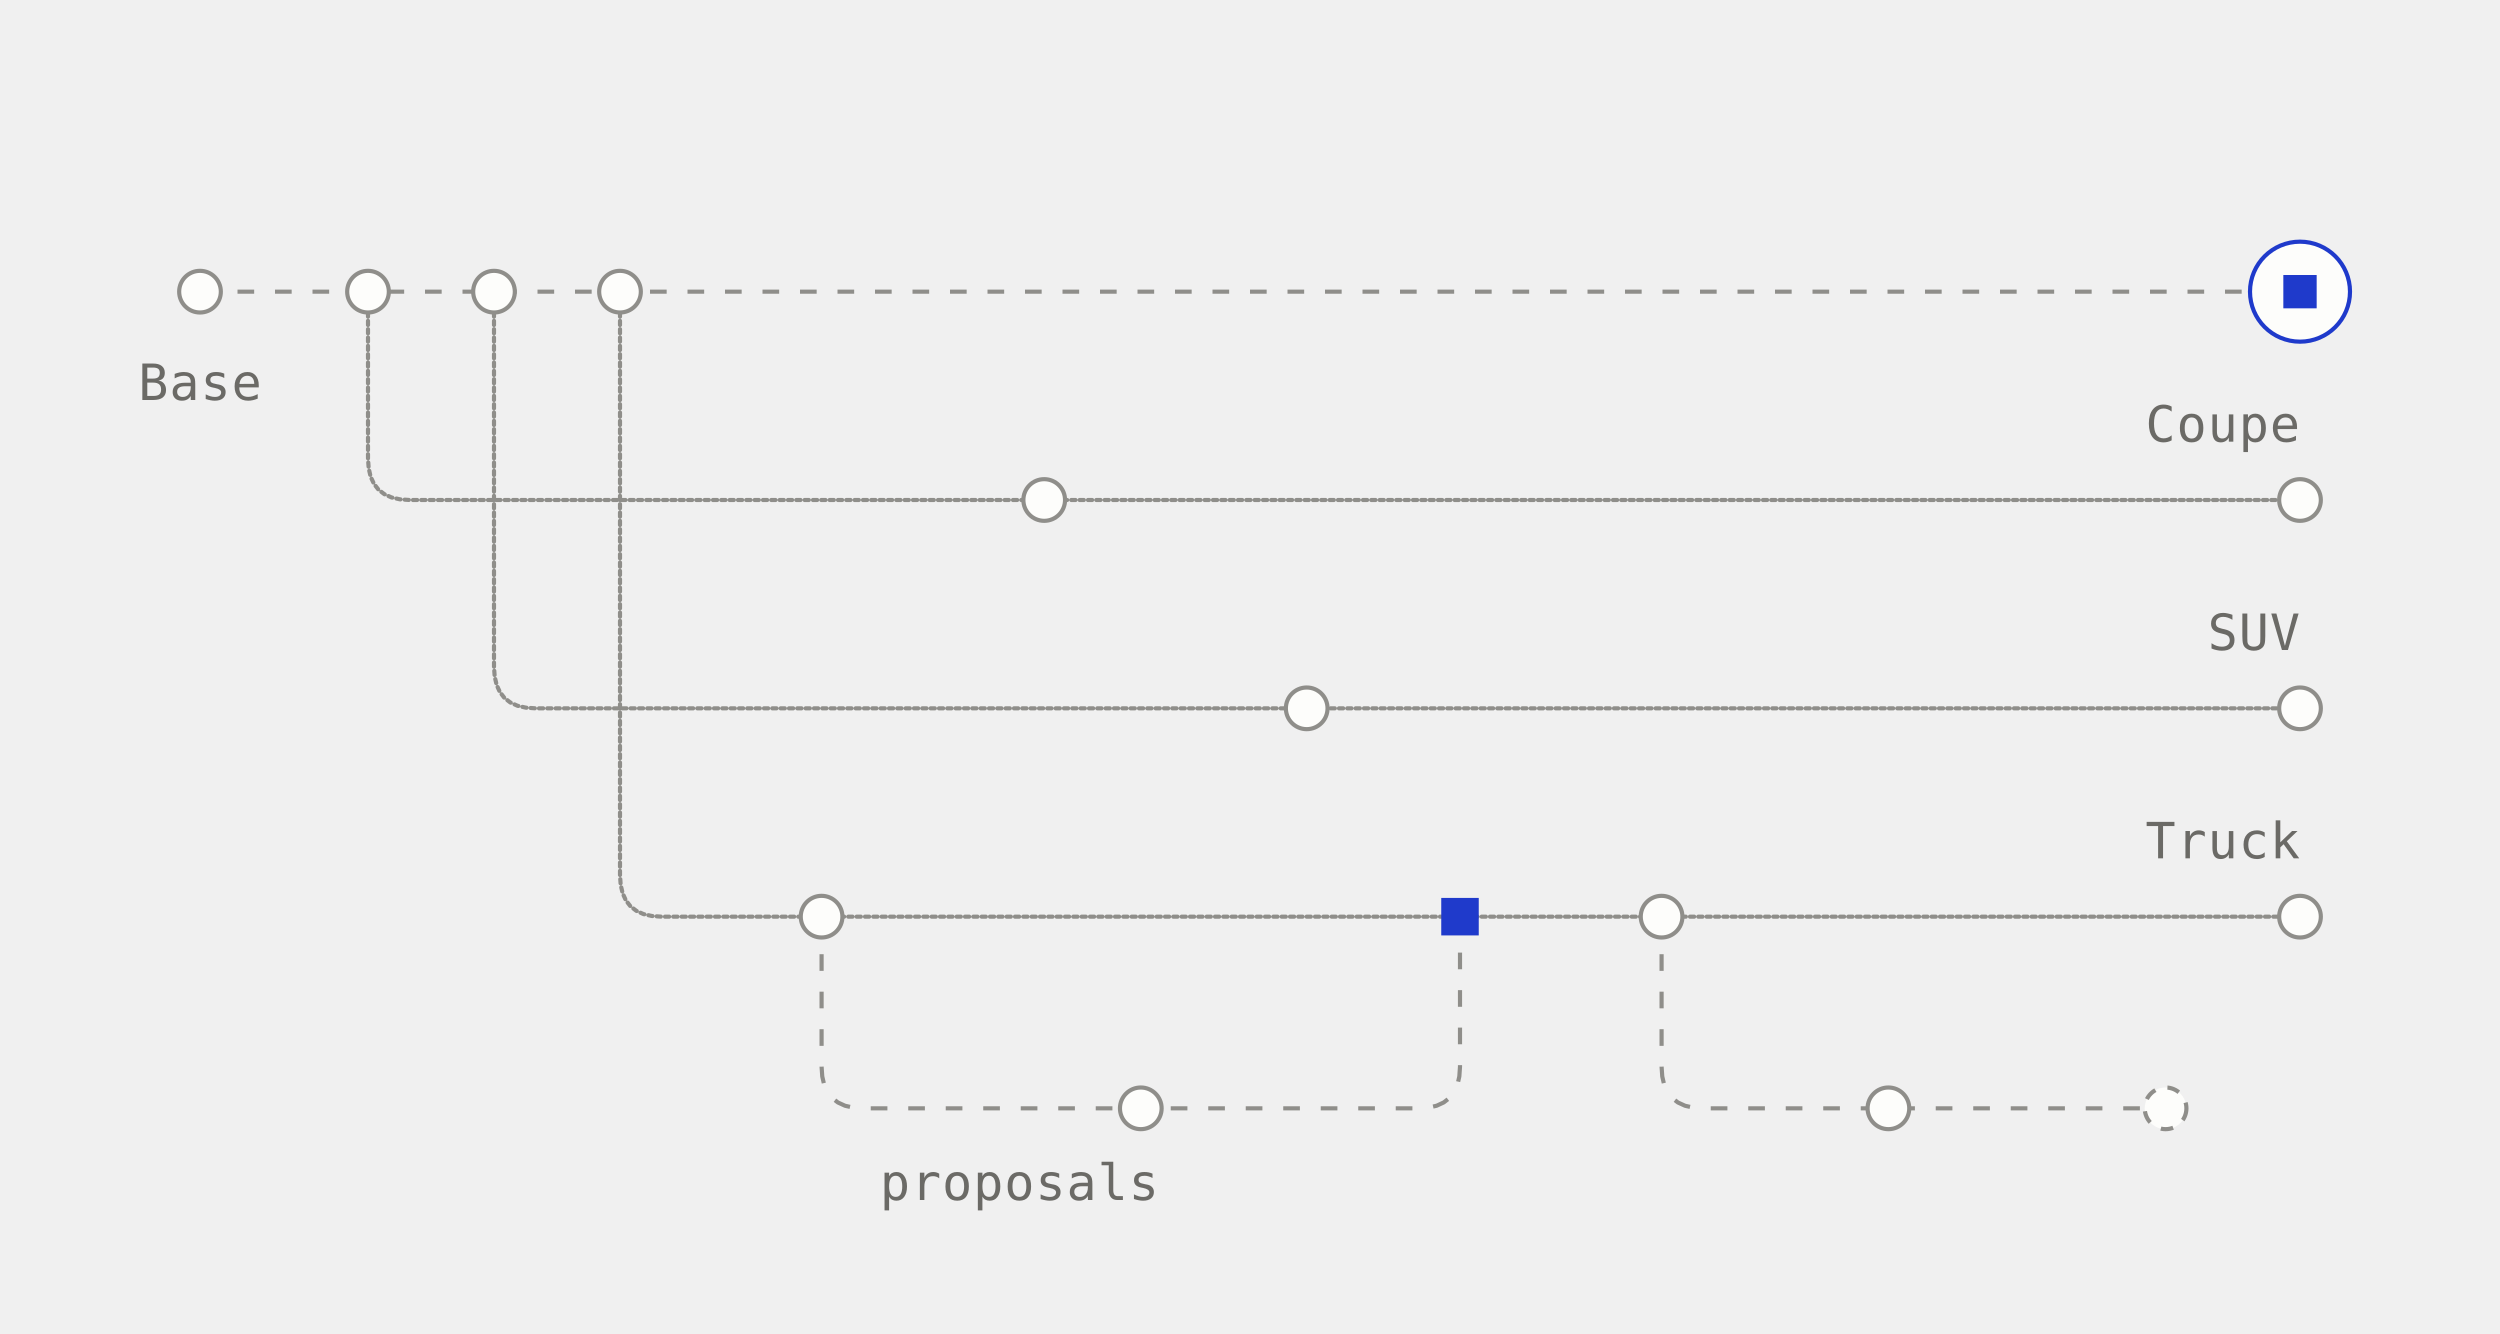
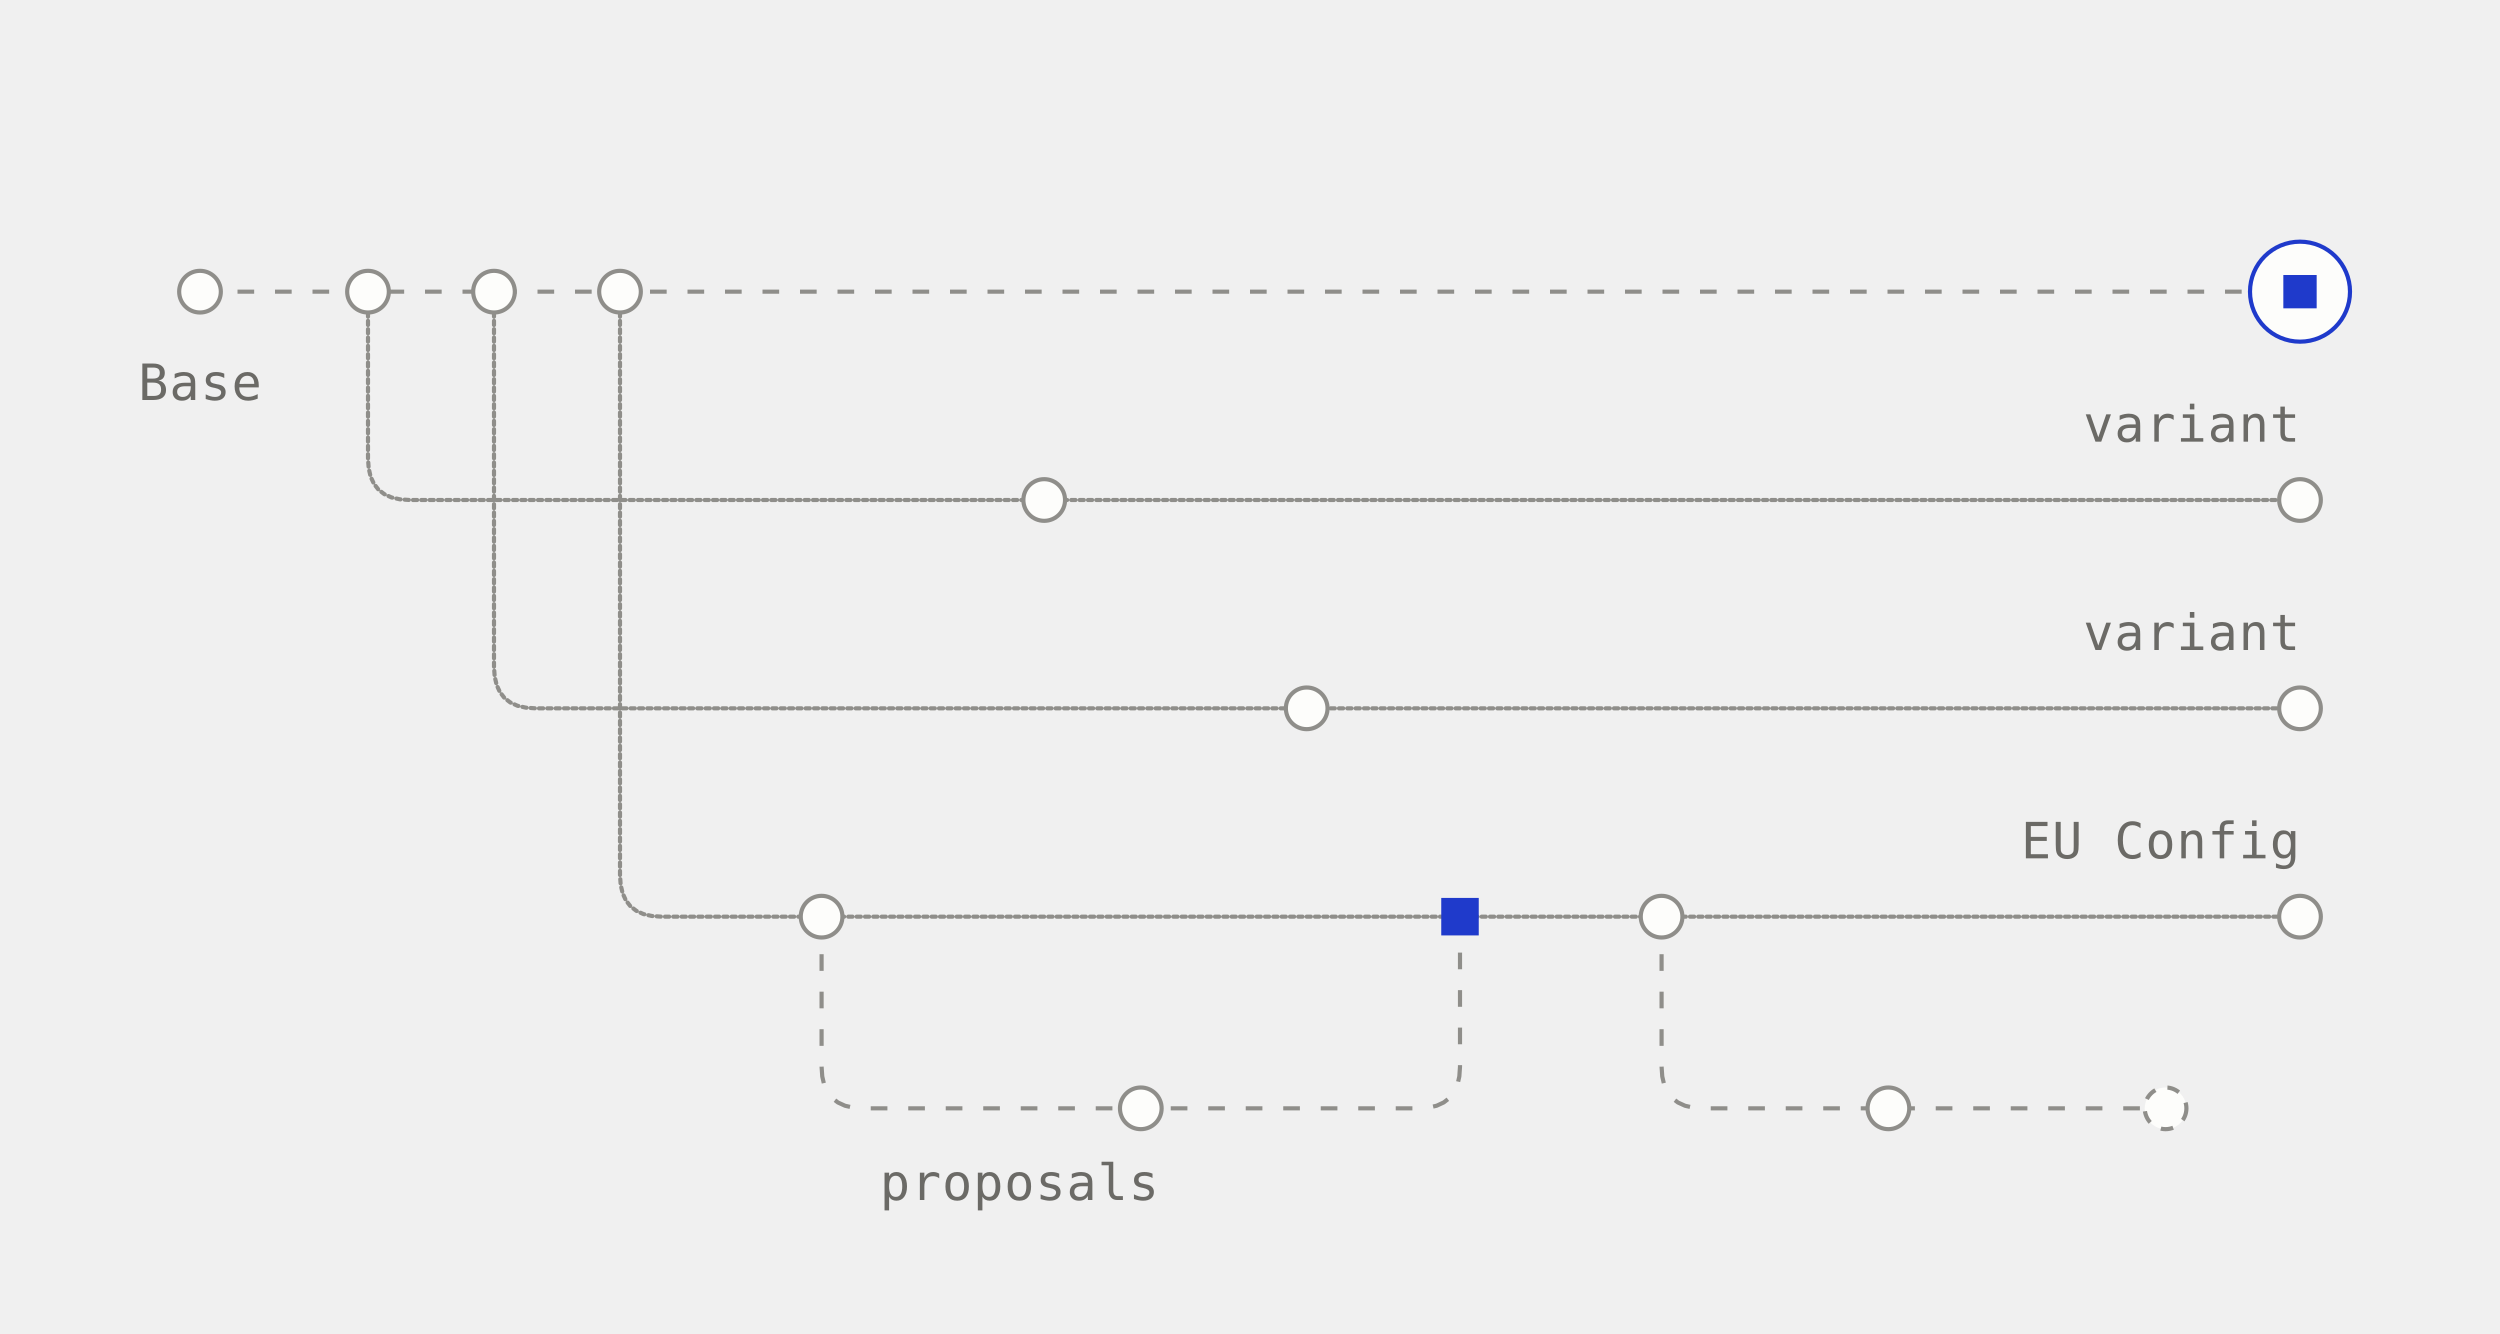
<svg xmlns="http://www.w3.org/2000/svg" width="600" height="320" viewBox="0 0 600 320" fill="none" role="img" class="fisn2po">
  <style>.fisn2po-p,.fisn2po-f,.fisn2po-r{transform-box:fill-box;transform-origin:center;animation-fill-mode:both}
.fisn2po-p{animation-name:fisn2po-pop;animation-duration:0.6s;animation-timing-function:cubic-bezier(.34,1.56,.64,1)}
@supports (animation-timing-function:linear(0,1)){.fisn2po-p{animation-timing-function:linear(0, 0.083, 0.269, 0.487, 0.691, 0.855, 0.972, 1.043, 1.078, 1.086, 1.078, 1.061, 1.043, 1.025, 1.011, 1.002, 0.996, 0.993, 0.993, 0.993, 0.995, 0.996, 0.998, 0.999, 1)}}
.fisn2po-f{animation-name:fisn2po-fade;animation-duration:0.5s;animation-timing-function:ease-out}
.fisn2po-r{animation-name:fisn2po-rise;animation-duration:.7s;animation-timing-function:cubic-bezier(0.22,1,0.36,1)}
.fisn2po-d{animation-name:fisn2po-draw;animation-timing-function:cubic-bezier(0.65,0,0.35,1);animation-fill-mode:both}
.fisn2po-m{animation:fisn2po-march 2.6s linear infinite}
.fisn2po-pulse{animation:fisn2po-pulse 2.4s ease-in-out infinite}
@keyframes fisn2po-pop{from{transform:scale(0);opacity:0}to{transform:scale(1);opacity:1}}
@keyframes fisn2po-fade{from{opacity:0}to{opacity:1}}
@keyframes fisn2po-rise{from{opacity:0;transform:translateY(6px)}to{opacity:1;transform:none}}
@keyframes fisn2po-draw{from{stroke-dashoffset:1}to{stroke-dashoffset:0}}
@keyframes fisn2po-march{from{stroke-dashoffset:0}to{stroke-dashoffset:-18}}
@keyframes fisn2po-pulse{0%,100%{opacity:1}50%{opacity:.35}}
@media (prefers-reduced-motion:reduce){.fisn2po *{animation:none!important}.fisn2po .fisn2po-d{stroke-dashoffset:0}.fisn2po .fisn2po-t{display:none}}</style>
  <defs>
    <mask id="fisn2po-k0" maskUnits="userSpaceOnUse" x="-600" y="-320" width="1800" height="960">
      <path d="M48 70L552 70" stroke="#fff" stroke-width="7" fill="none" stroke-linecap="round" stroke-linejoin="round" pathLength="1" stroke-dasharray="1 1" stroke-dashoffset="1" class="fisn2po-d" style="animation-duration:0.9s;animation-delay:0.05s" />
    </mask>
    <mask id="fisn2po-k1" maskUnits="userSpaceOnUse" x="-600" y="-320" width="1800" height="960">
      <path d="M197.18 220L197.18 256L197.34 258.34L197.81 260.38L198.59 262.09L199.68 263.5L201.09 264.59L202.81 265.38L204.84 265.84L207.18 266L340.4 266L342.74 265.84L344.78 265.38L346.49 264.59L347.9 263.5L348.99 262.09L349.78 260.38L350.24 258.34L350.4 256L350.4 220" stroke="#fff" stroke-width="7" fill="none" stroke-linecap="round" stroke-linejoin="round" pathLength="1" stroke-dasharray="1 1" stroke-dashoffset="1" class="fisn2po-d" style="animation-duration:0.9s;animation-delay:1.11s" />
    </mask>
    <mask id="fisn2po-k2" maskUnits="userSpaceOnUse" x="-600" y="-320" width="1800" height="960">
      <path d="M398.78 220L398.78 256L398.94 258.34L399.41 260.38L400.19 262.09L401.28 263.5L402.69 264.59L404.41 265.38L406.44 265.84L408.78 266L519.74 266" stroke="#fff" stroke-width="7" fill="none" stroke-linecap="round" stroke-linejoin="round" pathLength="1" stroke-dasharray="1 1" stroke-dashoffset="1" class="fisn2po-d" style="animation-duration:0.63s;animation-delay:1.43s" />
    </mask>
  </defs>
  <path d="M48 70L552 70" fill="none" stroke="#8F8E8A" stroke-width="1" stroke-dasharray="4 5" stroke-linejoin="round" mask="url(#fisn2po-k0)" class="fisn2po-m" />
  <path d="M88.32 70L88.32 110L88.48 112.34L88.94 114.38L89.73 116.09L90.82 117.5L92.23 118.59L93.95 119.38L95.98 119.84L98.32 120L552 120" fill="none" stroke="#8F8E8A" stroke-width="1" stroke-dasharray="1 1" stroke-linecap="round" stroke-linejoin="round" pathLength="1" stroke-dashoffset="1" class="fisn2po-d" style="animation-duration:0.9s;animation-delay:0.17s" />
  <path d="M118.56 70L118.56 160L118.72 162.34L119.19 164.38L119.97 166.09L121.06 167.5L122.47 168.59L124.19 169.38L126.22 169.84L128.56 170L552 170" fill="none" stroke="#8F8E8A" stroke-width="1" stroke-dasharray="1 1" stroke-linecap="round" stroke-linejoin="round" pathLength="1" stroke-dashoffset="1" class="fisn2po-d" style="animation-duration:0.9s;animation-delay:0.21s" />
  <path d="M148.8 70L148.8 210L148.96 212.34L149.43 214.38L150.21 216.09L151.3 217.5L152.71 218.59L154.43 219.38L156.46 219.84L158.8 220L552 220" fill="none" stroke="#8F8E8A" stroke-width="1" stroke-dasharray="1 1" stroke-linecap="round" stroke-linejoin="round" pathLength="1" stroke-dashoffset="1" class="fisn2po-d" style="animation-duration:0.9s;animation-delay:0.25s" />
  <path d="M148.8 220L552 220" fill="none" stroke-dasharray="1 1" stroke-linecap="round" stroke-linejoin="round" pathLength="1" stroke-dashoffset="1" class="fisn2po-d" style="animation-duration:0.9s;animation-delay:0.97s" />
  <path d="M197.18 220L197.18 256L197.34 258.34L197.81 260.38L198.59 262.09L199.68 263.5L201.09 264.59L202.81 265.38L204.84 265.84L207.18 266L340.4 266L342.74 265.84L344.78 265.38L346.49 264.59L347.9 263.5L348.99 262.09L349.78 260.38L350.24 258.34L350.4 256L350.4 220" fill="none" stroke="#8F8E8A" stroke-width="1" stroke-dasharray="4 5" stroke-linejoin="round" mask="url(#fisn2po-k1)" class="fisn2po-m" />
  <path d="M398.78 220L398.78 256L398.94 258.34L399.41 260.38L400.19 262.09L401.28 263.5L402.69 264.59L404.41 265.38L406.44 265.84L408.78 266L519.74 266" fill="none" stroke="#8F8E8A" stroke-width="1" stroke-dasharray="4 5" stroke-linejoin="round" mask="url(#fisn2po-k2)" class="fisn2po-m" />
  <g class="fisn2po-p" style="animation-delay:0.13s">
    <circle cx="88.32" cy="70" r="5" fill="#FDFDFB" stroke="#8F8E8A" stroke-width="1" />
  </g>
  <g class="fisn2po-p" style="animation-delay:0.45s">
    <circle cx="250.61" cy="120" r="5" fill="#FDFDFB" stroke="#8F8E8A" stroke-width="1" />
  </g>
  <g class="fisn2po-p" style="animation-delay:0.82s">
    <circle cx="552" cy="120" r="5" fill="#FDFDFB" stroke="#8F8E8A" stroke-width="1" />
  </g>
  <g class="fisn2po-p" style="animation-delay:0.17s">
    <circle cx="118.56" cy="70" r="5" fill="#FDFDFB" stroke="#8F8E8A" stroke-width="1" />
  </g>
  <g class="fisn2po-p" style="animation-delay:0.58s">
    <circle cx="313.61" cy="170" r="5" fill="#FDFDFB" stroke="#8F8E8A" stroke-width="1" />
  </g>
  <g class="fisn2po-p" style="animation-delay:0.86s">
    <circle cx="552" cy="170" r="5" fill="#FDFDFB" stroke="#8F8E8A" stroke-width="1" />
  </g>
  <g class="fisn2po-p" style="animation-delay:0.2s">
    <circle cx="148.8" cy="70" r="5" fill="#FDFDFB" stroke="#8F8E8A" stroke-width="1" />
  </g>
  <g class="fisn2po-p" style="animation-delay:0.9s">
    <circle cx="552" cy="220" r="5" fill="#FDFDFB" stroke="#8F8E8A" stroke-width="1" />
  </g>
  <g class="fisn2po-p" style="animation-delay:0.68s">
    <circle cx="552" cy="70" r="12" fill="#FDFDFB" stroke="#1F3ACB" stroke-width="1" />
    <rect x="548" y="66" width="8" height="8" fill="#1F3ACB" />
  </g>
  <g class="fisn2po-p" style="animation-delay:0.1s">
    <circle cx="48" cy="70" r="5" fill="#FDFDFB" stroke="#8F8E8A" stroke-width="1" />
  </g>
  <g class="fisn2po-p" style="animation-delay:1.07s">
    <circle cx="197.18" cy="220" r="5" fill="#FDFDFB" stroke="#8F8E8A" stroke-width="1" />
  </g>
  <g class="fisn2po-p" style="animation-delay:1.45s">
    <circle cx="273.79" cy="266" r="5" fill="#FDFDFB" stroke="#8F8E8A" stroke-width="1" />
  </g>
  <g class="fisn2po-p" style="animation-delay:1.76s">
    <rect x="345.9" y="215.5" width="9" height="9" fill="#1F3ACB" />
  </g>
  <g class="fisn2po-p" style="animation-delay:1.39s">
    <circle cx="398.78" cy="220" r="5" fill="#FDFDFB" stroke="#8F8E8A" stroke-width="1" />
  </g>
  <g class="fisn2po-p" style="animation-delay:1.72s">
    <circle cx="453.22" cy="266" r="5" fill="#FDFDFB" stroke="#8F8E8A" stroke-width="1" />
  </g>
  <g class="fisn2po-p" style="animation-delay:1.9s">
    <circle cx="519.74" cy="266" r="5" fill="#FDFDFB" stroke="#8F8E8A" stroke-width="1" stroke-dasharray="3 3" />
  </g>
  <g class="fisn2po-f" style="animation-delay:1.97s">
    <text x="48" y="96" fill="#6B6A66" font-family="'Commit Mono', 'IBM Plex Mono', ui-monospace, SFMono-Regular, Menlo, monospace" font-size="12" text-anchor="middle" letter-spacing="0.24">Base</text>
  </g>
  <g class="fisn2po-f" style="animation-delay:2.04s">
    <text x="211.18" y="288" fill="#6B6A66" font-family="'Commit Mono', 'IBM Plex Mono', ui-monospace, SFMono-Regular, Menlo, monospace" font-size="12" text-anchor="start" letter-spacing="0.24">proposals</text>
  </g>
  <g class="fisn2po-f" style="animation-delay:2.11s">
-     <text x="552" y="106" fill="#6B6A66" font-family="'Commit Mono', 'IBM Plex Mono', ui-monospace, SFMono-Regular, Menlo, monospace" font-size="12" text-anchor="end" letter-spacing="0.24">Coupe</text>
+     <text x="552" y="106" fill="#6B6A66" font-family="'Commit Mono', 'IBM Plex Mono', ui-monospace, SFMono-Regular, Menlo, monospace" font-size="12" text-anchor="end" letter-spacing="0.24">variant</text>
  </g>
  <g class="fisn2po-f" style="animation-delay:2.18s">
-     <text x="552" y="156" fill="#6B6A66" font-family="'Commit Mono', 'IBM Plex Mono', ui-monospace, SFMono-Regular, Menlo, monospace" font-size="12" text-anchor="end" letter-spacing="0.24">SUV</text>
+     <text x="552" y="156" fill="#6B6A66" font-family="'Commit Mono', 'IBM Plex Mono', ui-monospace, SFMono-Regular, Menlo, monospace" font-size="12" text-anchor="end" letter-spacing="0.24">variant</text>
  </g>
  <g class="fisn2po-f" style="animation-delay:2.25s">
-     <text x="552" y="206" fill="#6B6A66" font-family="'Commit Mono', 'IBM Plex Mono', ui-monospace, SFMono-Regular, Menlo, monospace" font-size="12" text-anchor="end" letter-spacing="0.24">Truck</text>
+     <text x="552" y="206" fill="#6B6A66" font-family="'Commit Mono', 'IBM Plex Mono', ui-monospace, SFMono-Regular, Menlo, monospace" font-size="12" text-anchor="end" letter-spacing="0.24">EU Config</text>
  </g>
</svg>
